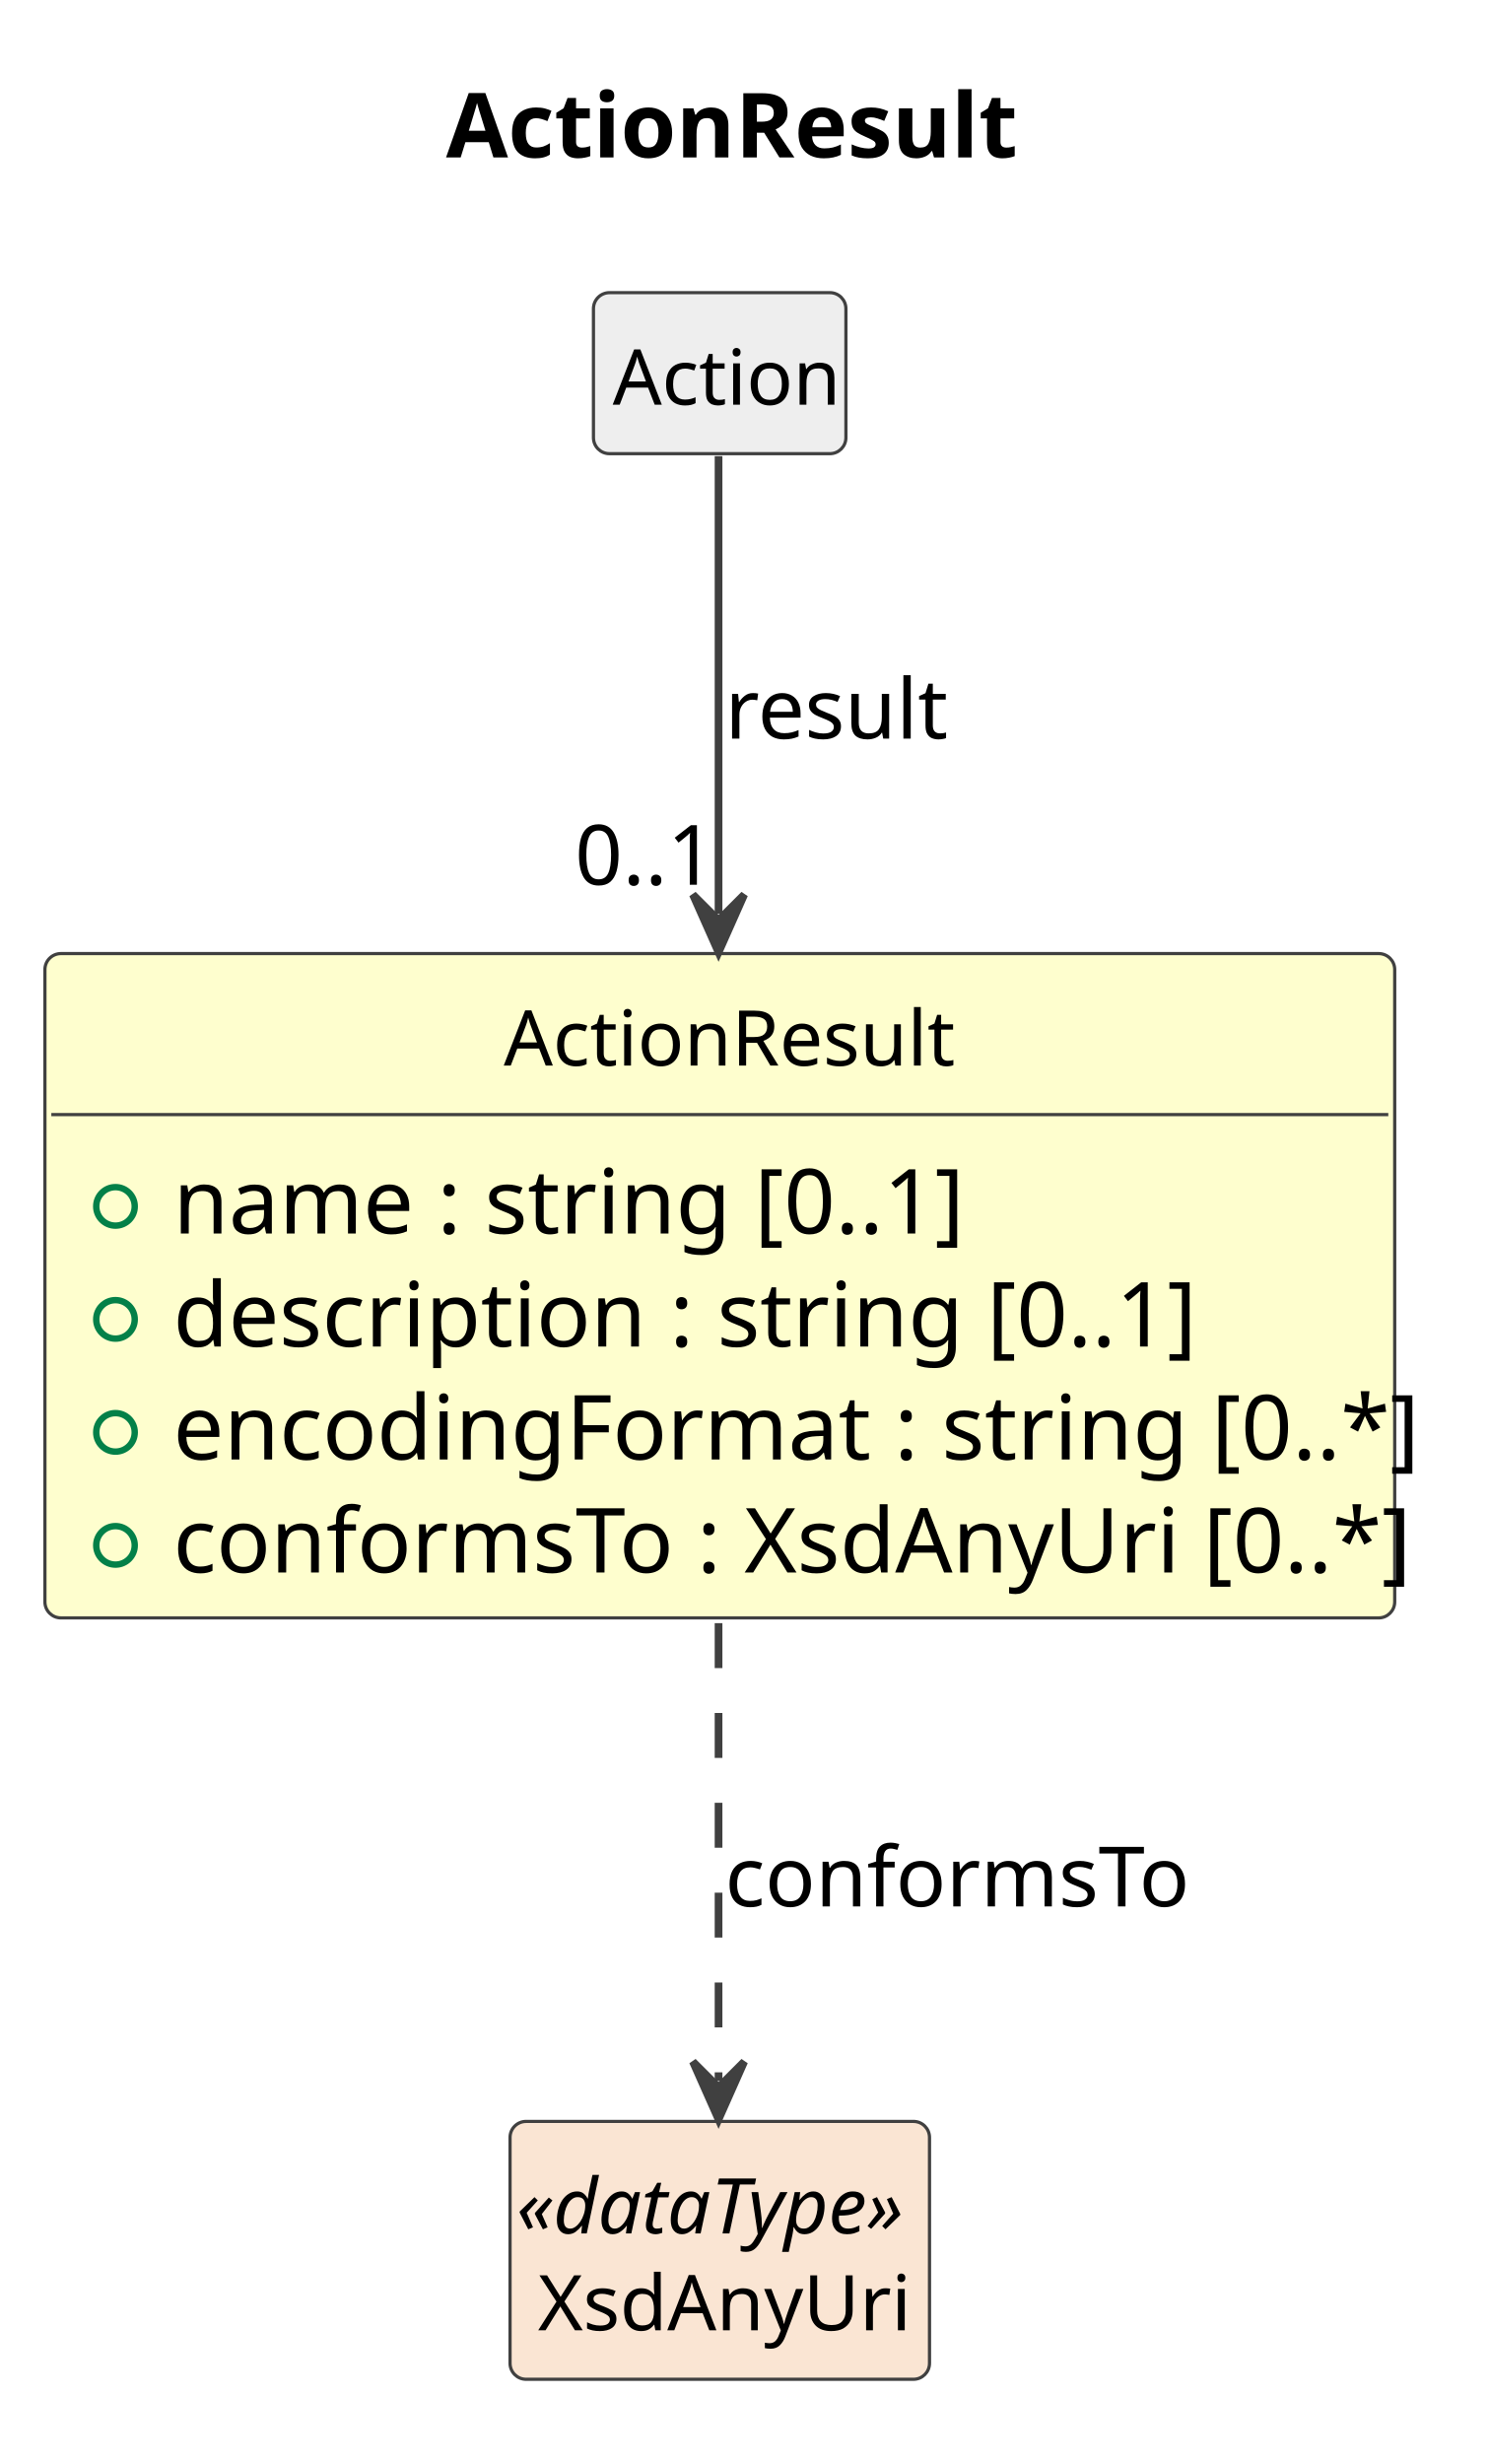
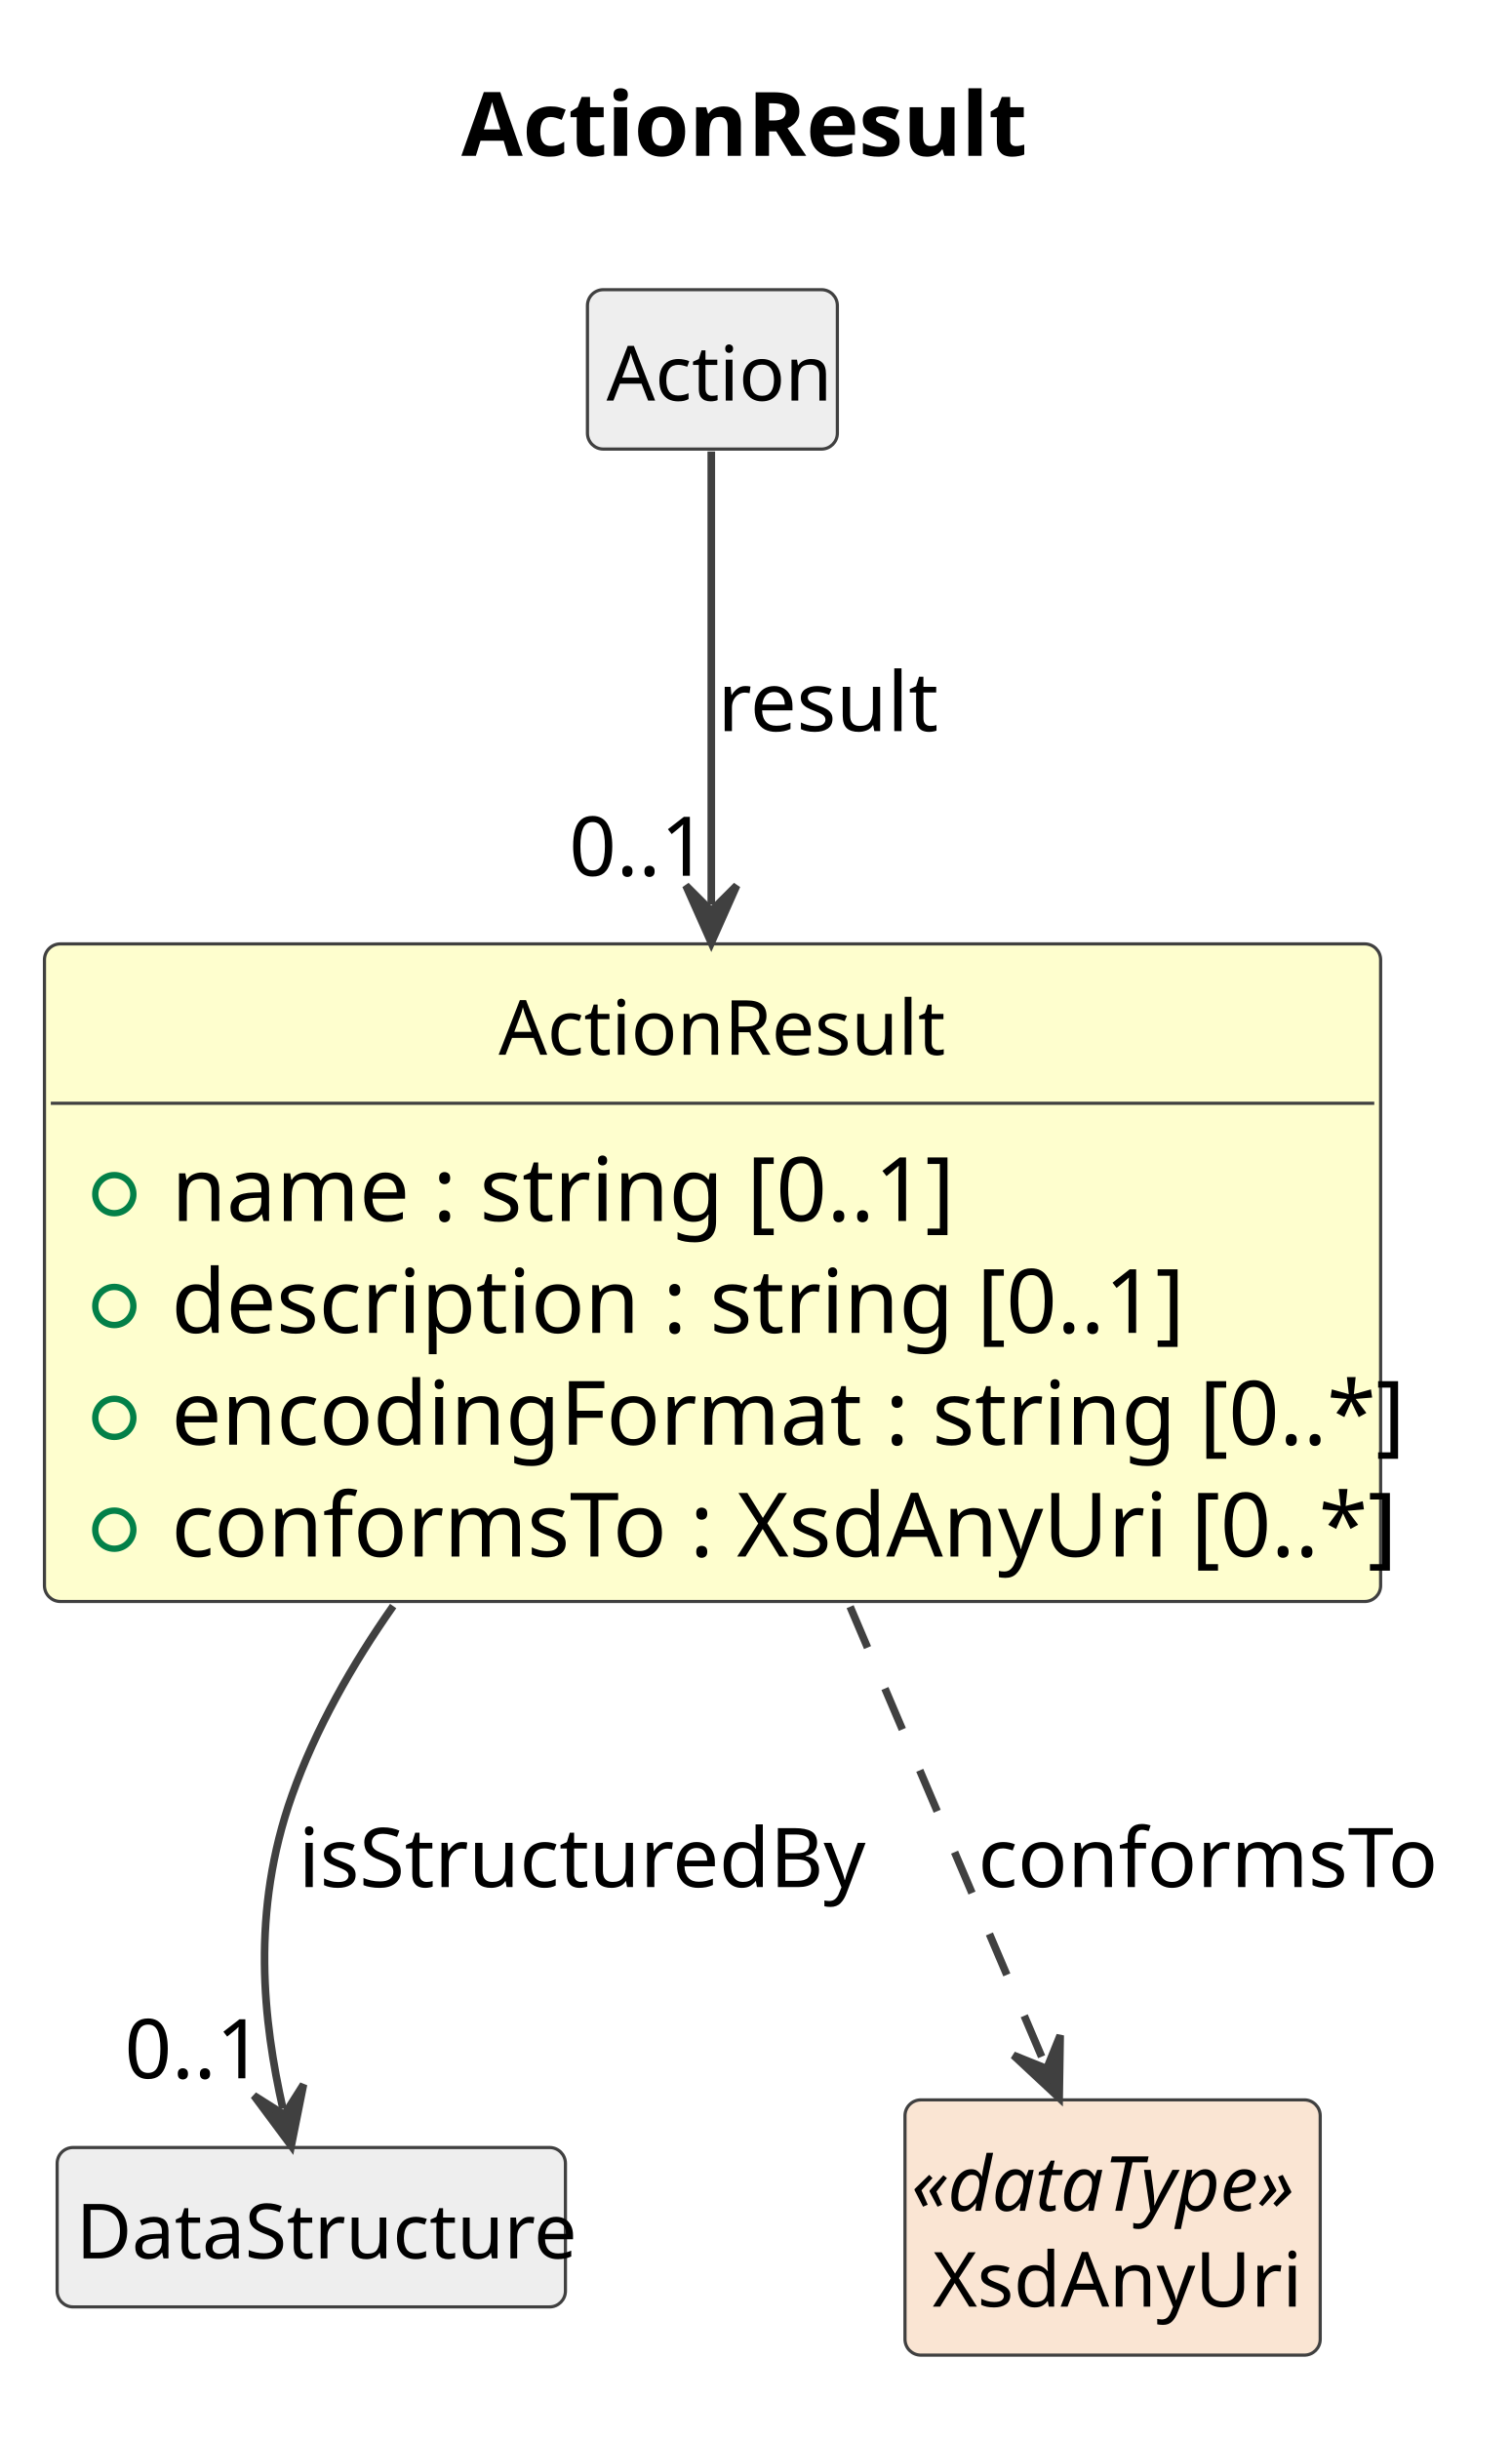
- <svg xmlns="http://www.w3.org/2000/svg" contentStyleType="text/css" data-diagram-type="CLASS" height="384px" preserveAspectRatio="none" style="width:232px;height:384px;background:#FFFFFF;" version="1.1" viewBox="0 0 232 384" width="232px" zoomAndPan="magnify">
+ <svg xmlns="http://www.w3.org/2000/svg" contentStyleType="text/css" data-diagram-type="CLASS" height="384px" preserveAspectRatio="none" style="width:238px;height:384px;background:#FFFFFF;" version="1.1" viewBox="0 0 238 384" width="238px" zoomAndPan="magnify">
  <defs />
  <g>
    <g class="title" data-source-line="1">
-       <text fill="#000000" font-family="sans-serif" font-size="14" font-weight="700" lengthAdjust="spacing" textLength="86.338" x="69.527" y="24.533">ActionResult</text>
+       <text fill="#000000" font-family="sans-serif" font-size="14" font-weight="700" lengthAdjust="spacing" textLength="86.338" x="72.647" y="24.533">ActionResult</text>
    </g>
    <g class="entity" data-qualified-name="ActionResult" data-source-line="12" id="ent0002">
      <rect fill="#FEFECE" height="103.531" rx="2.5" ry="2.5" style="stroke:#404040;stroke-width:0.5;" width="210.393" x="7" y="148.609" />
      <text fill="#000000" font-family="sans-serif" font-size="12" lengthAdjust="spacing" textLength="67.365" x="78.514" y="166.066">ActionResult</text>
      <line style="stroke:#404040;stroke-width:0.5;" x1="8" x2="216.393" y1="173.703" y2="173.703" />
      <g data-visibility-modifier="PUBLIC_FIELD">
        <ellipse cx="18" cy="188.008" fill="none" rx="3" ry="3" style="stroke:#038048;stroke-width:1;" />
      </g>
      <text fill="#000000" font-family="sans-serif" font-size="14" lengthAdjust="spacing" textLength="115.944" x="27" y="192.236">name : string [0..1]</text>
      <g data-visibility-modifier="PUBLIC_FIELD">
        <ellipse cx="18" cy="205.617" fill="none" rx="3" ry="3" style="stroke:#038048;stroke-width:1;" />
      </g>
      <text fill="#000000" font-family="sans-serif" font-size="14" lengthAdjust="spacing" textLength="148.627" x="27" y="209.846">description : string [0..1]</text>
      <g data-visibility-modifier="PUBLIC_FIELD">
        <ellipse cx="18" cy="223.227" fill="none" rx="3" ry="3" style="stroke:#038048;stroke-width:1;" />
      </g>
      <text fill="#000000" font-family="sans-serif" font-size="14" lengthAdjust="spacing" textLength="179.751" x="27" y="227.455">encodingFormat : string [0..*]</text>
      <g data-visibility-modifier="PUBLIC_FIELD">
        <ellipse cx="18" cy="240.836" fill="none" rx="3" ry="3" style="stroke:#038048;stroke-width:1;" />
      </g>
      <text fill="#000000" font-family="sans-serif" font-size="14" lengthAdjust="spacing" textLength="184.393" x="27" y="245.065">conformsTo : XsdAnyUri [0..*]</text>
    </g>
    <g class="entity" data-qualified-name="Action" data-source-line="18" id="ent0003">
      <rect fill="#EEEEEE" height="25.094" rx="2.5" ry="2.5" style="stroke:#404040;stroke-width:0.5;" width="39.352" x="92.5" y="45.609" />
      <text fill="#000000" font-family="sans-serif" font-size="12" lengthAdjust="spacing" textLength="33.352" x="95.5" y="63.066">Action</text>
    </g>
-     <g class="entity" data-qualified-name="XsdAnyUri" data-source-line="20" id="ent0005">
-       <rect fill="#FAE5D3" height="40.188" rx="2.5" ry="2.5" style="stroke:#404040;stroke-width:0.5;" width="65.381" x="79.5" y="330.609" />
-       <text fill="#000000" font-family="sans-serif" font-size="12" font-style="italic" lengthAdjust="spacing" textLength="63.381" x="80.5" y="348.066">«dataType»</text>
-       <text fill="#000000" font-family="sans-serif" font-size="12" lengthAdjust="spacing" textLength="56.684" x="83.849" y="363.16">XsdAnyUri</text>
+     <g class="entity" data-qualified-name="DataStructure" data-source-line="20" id="ent0005">
+       <rect fill="#EEEEEE" height="25.094" rx="2.5" ry="2.5" style="stroke:#404040;stroke-width:0.5;" width="80.033" x="9" y="338.109" />
+       <text fill="#000000" font-family="sans-serif" font-size="12" lengthAdjust="spacing" textLength="74.033" x="12" y="355.566">DataStructure</text>
+     </g>
+     <g class="entity" data-qualified-name="XsdAnyUri" data-source-line="22" id="ent0007">
+       <rect fill="#FAE5D3" height="40.188" rx="2.5" ry="2.5" style="stroke:#404040;stroke-width:0.5;" width="65.381" x="142.5" y="330.609" />
+       <text fill="#000000" font-family="sans-serif" font-size="12" font-style="italic" lengthAdjust="spacing" textLength="63.381" x="143.5" y="348.066">«dataType»</text>
+       <text fill="#000000" font-family="sans-serif" font-size="12" lengthAdjust="spacing" textLength="56.684" x="146.849" y="363.16">XsdAnyUri</text>
    </g>
    <g class="link" data-entity-1="ent0003" data-entity-2="ent0002" data-link-type="dependency" data-source-line="19" id="lnk4">
      <path codeLine="19" d="M112,71.089 C112,88.139 112,114.459 112,142.419" fill="none" id="Action-to-ActionResult" style="stroke:#404040;stroke-width:1.2;" />
      <polygon fill="#404040" points="112,148.419,116,139.419,112,143.419,108,139.419,112,148.419" style="stroke:#404040;stroke-width:1.2;" />
      <text fill="#000000" font-family="sans-serif" font-size="13" lengthAdjust="spacing" textLength="31.789" x="113" y="115.105">result</text>
      <text fill="#000000" font-family="sans-serif" font-size="13" lengthAdjust="spacing" textLength="21.684" x="89.609" y="137.882">0..1</text>
    </g>
    <g class="link" data-entity-1="ent0002" data-entity-2="ent0005" data-link-type="dependency" data-source-line="21" id="lnk6">
-       <path codeLine="21" d="M112,252.959 C112,279.669 112,304.749 112,324.299" fill="none" id="ActionResult-to-XsdAnyUri" style="stroke:#404040;stroke-width:1.2;stroke-dasharray:7,7;" />
-       <polygon fill="#404040" points="112,330.299,116,321.299,112,325.299,108,321.299,112,330.299" style="stroke:#404040;stroke-width:1.2;" />
-       <text fill="#000000" font-family="sans-serif" font-size="13" lengthAdjust="spacing" textLength="68.631" x="113" y="297.104">conformsTo</text>
+       <path codeLine="21" d="M61.91,252.859 C55.4,262.129 49.71,272.189 46,282.609 C39.44,301.039 41.465,318.275 44.545,331.985" fill="none" id="ActionResult-to-DataStructure" style="stroke:#404040;stroke-width:1.2;" />
+       <polygon fill="#404040" points="45.86,337.839,47.79,328.182,44.764,332.961,39.985,329.935,45.86,337.839" style="stroke:#404040;stroke-width:1.2;" />
+       <text fill="#000000" font-family="sans-serif" font-size="13" lengthAdjust="spacing" textLength="84.532" x="47" y="297.104">isStructuredBy</text>
+       <text fill="#000000" font-family="sans-serif" font-size="13" lengthAdjust="spacing" textLength="21.684" x="19.617" y="327.207">0..1</text>
+     </g>
+     <g class="link" data-entity-1="ent0002" data-entity-2="ent0007" data-link-type="dependency" data-source-line="23" id="lnk8">
+       <path codeLine="23" d="M133.86,252.959 C145.23,279.669 156.111,305.228 164.43,324.779" fill="none" id="ActionResult-to-XsdAnyUri" style="stroke:#404040;stroke-width:1.2;stroke-dasharray:7,7;" />
+       <polygon fill="#404040" points="166.78,330.299,166.936,320.452,164.822,325.699,159.575,323.584,166.78,330.299" style="stroke:#404040;stroke-width:1.2;" />
+       <text fill="#000000" font-family="sans-serif" font-size="13" lengthAdjust="spacing" textLength="68.631" x="154" y="297.104">conformsTo</text>
    </g>
  </g>
</svg>
